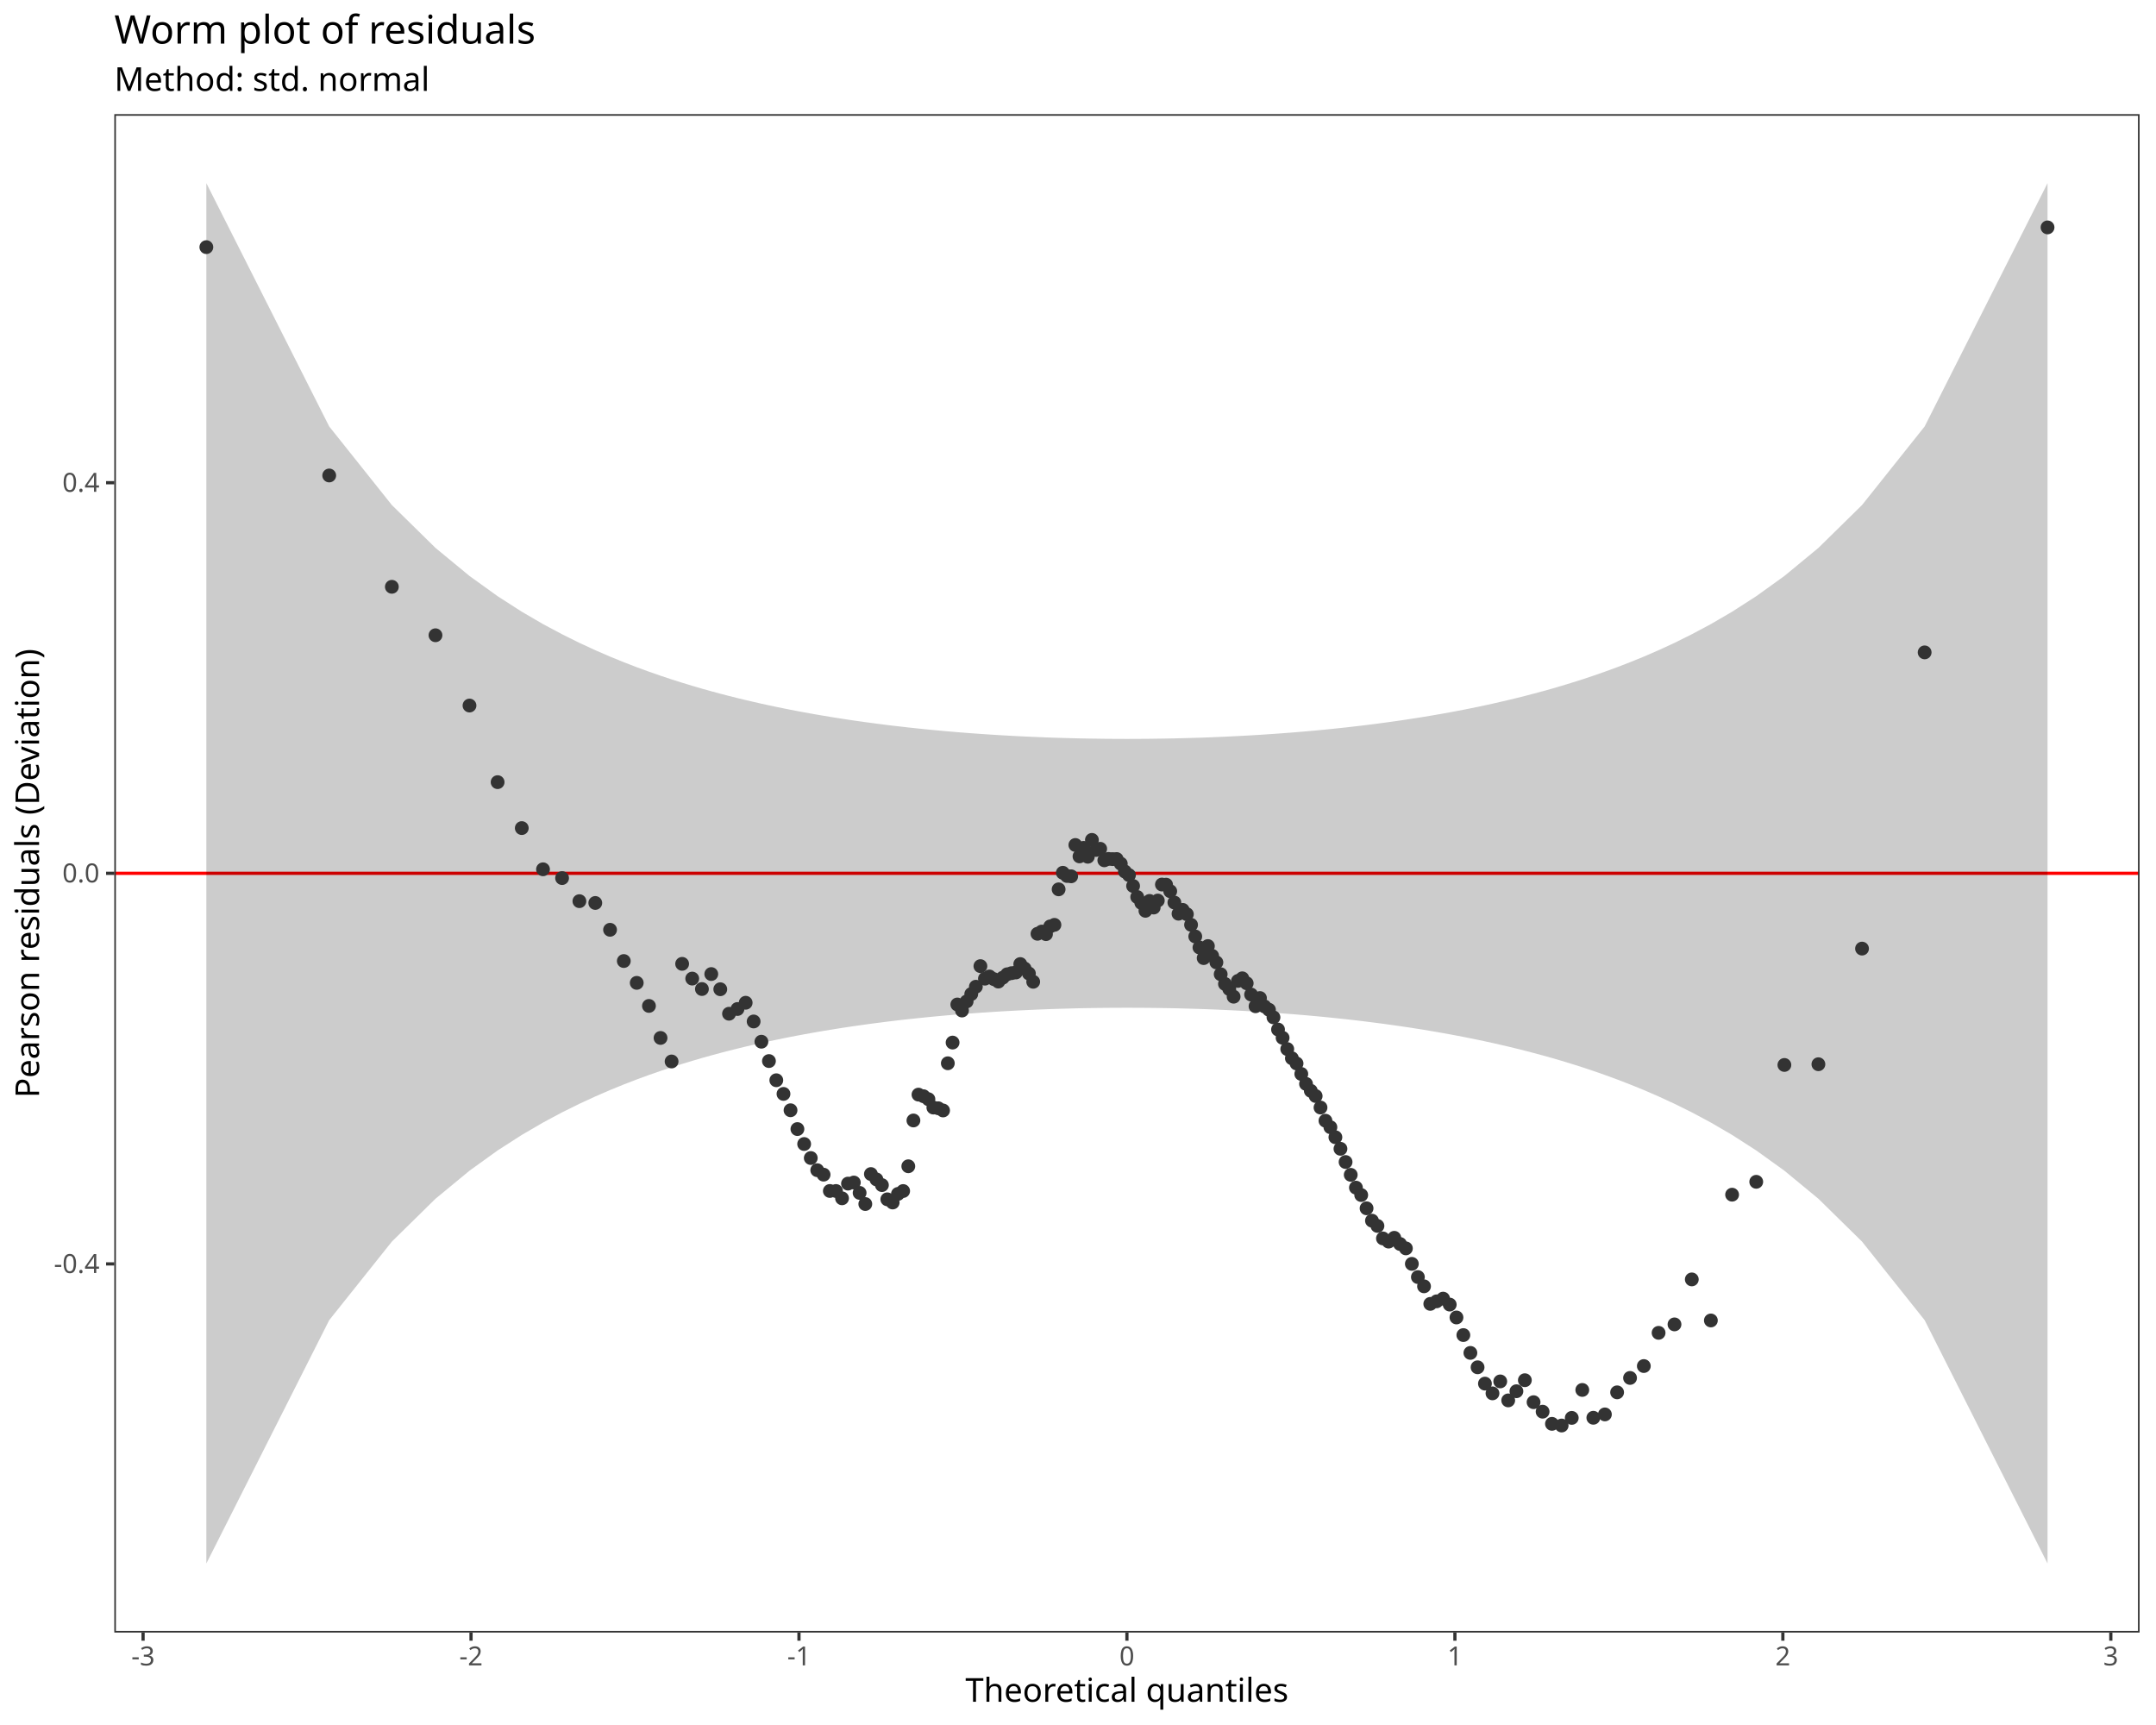
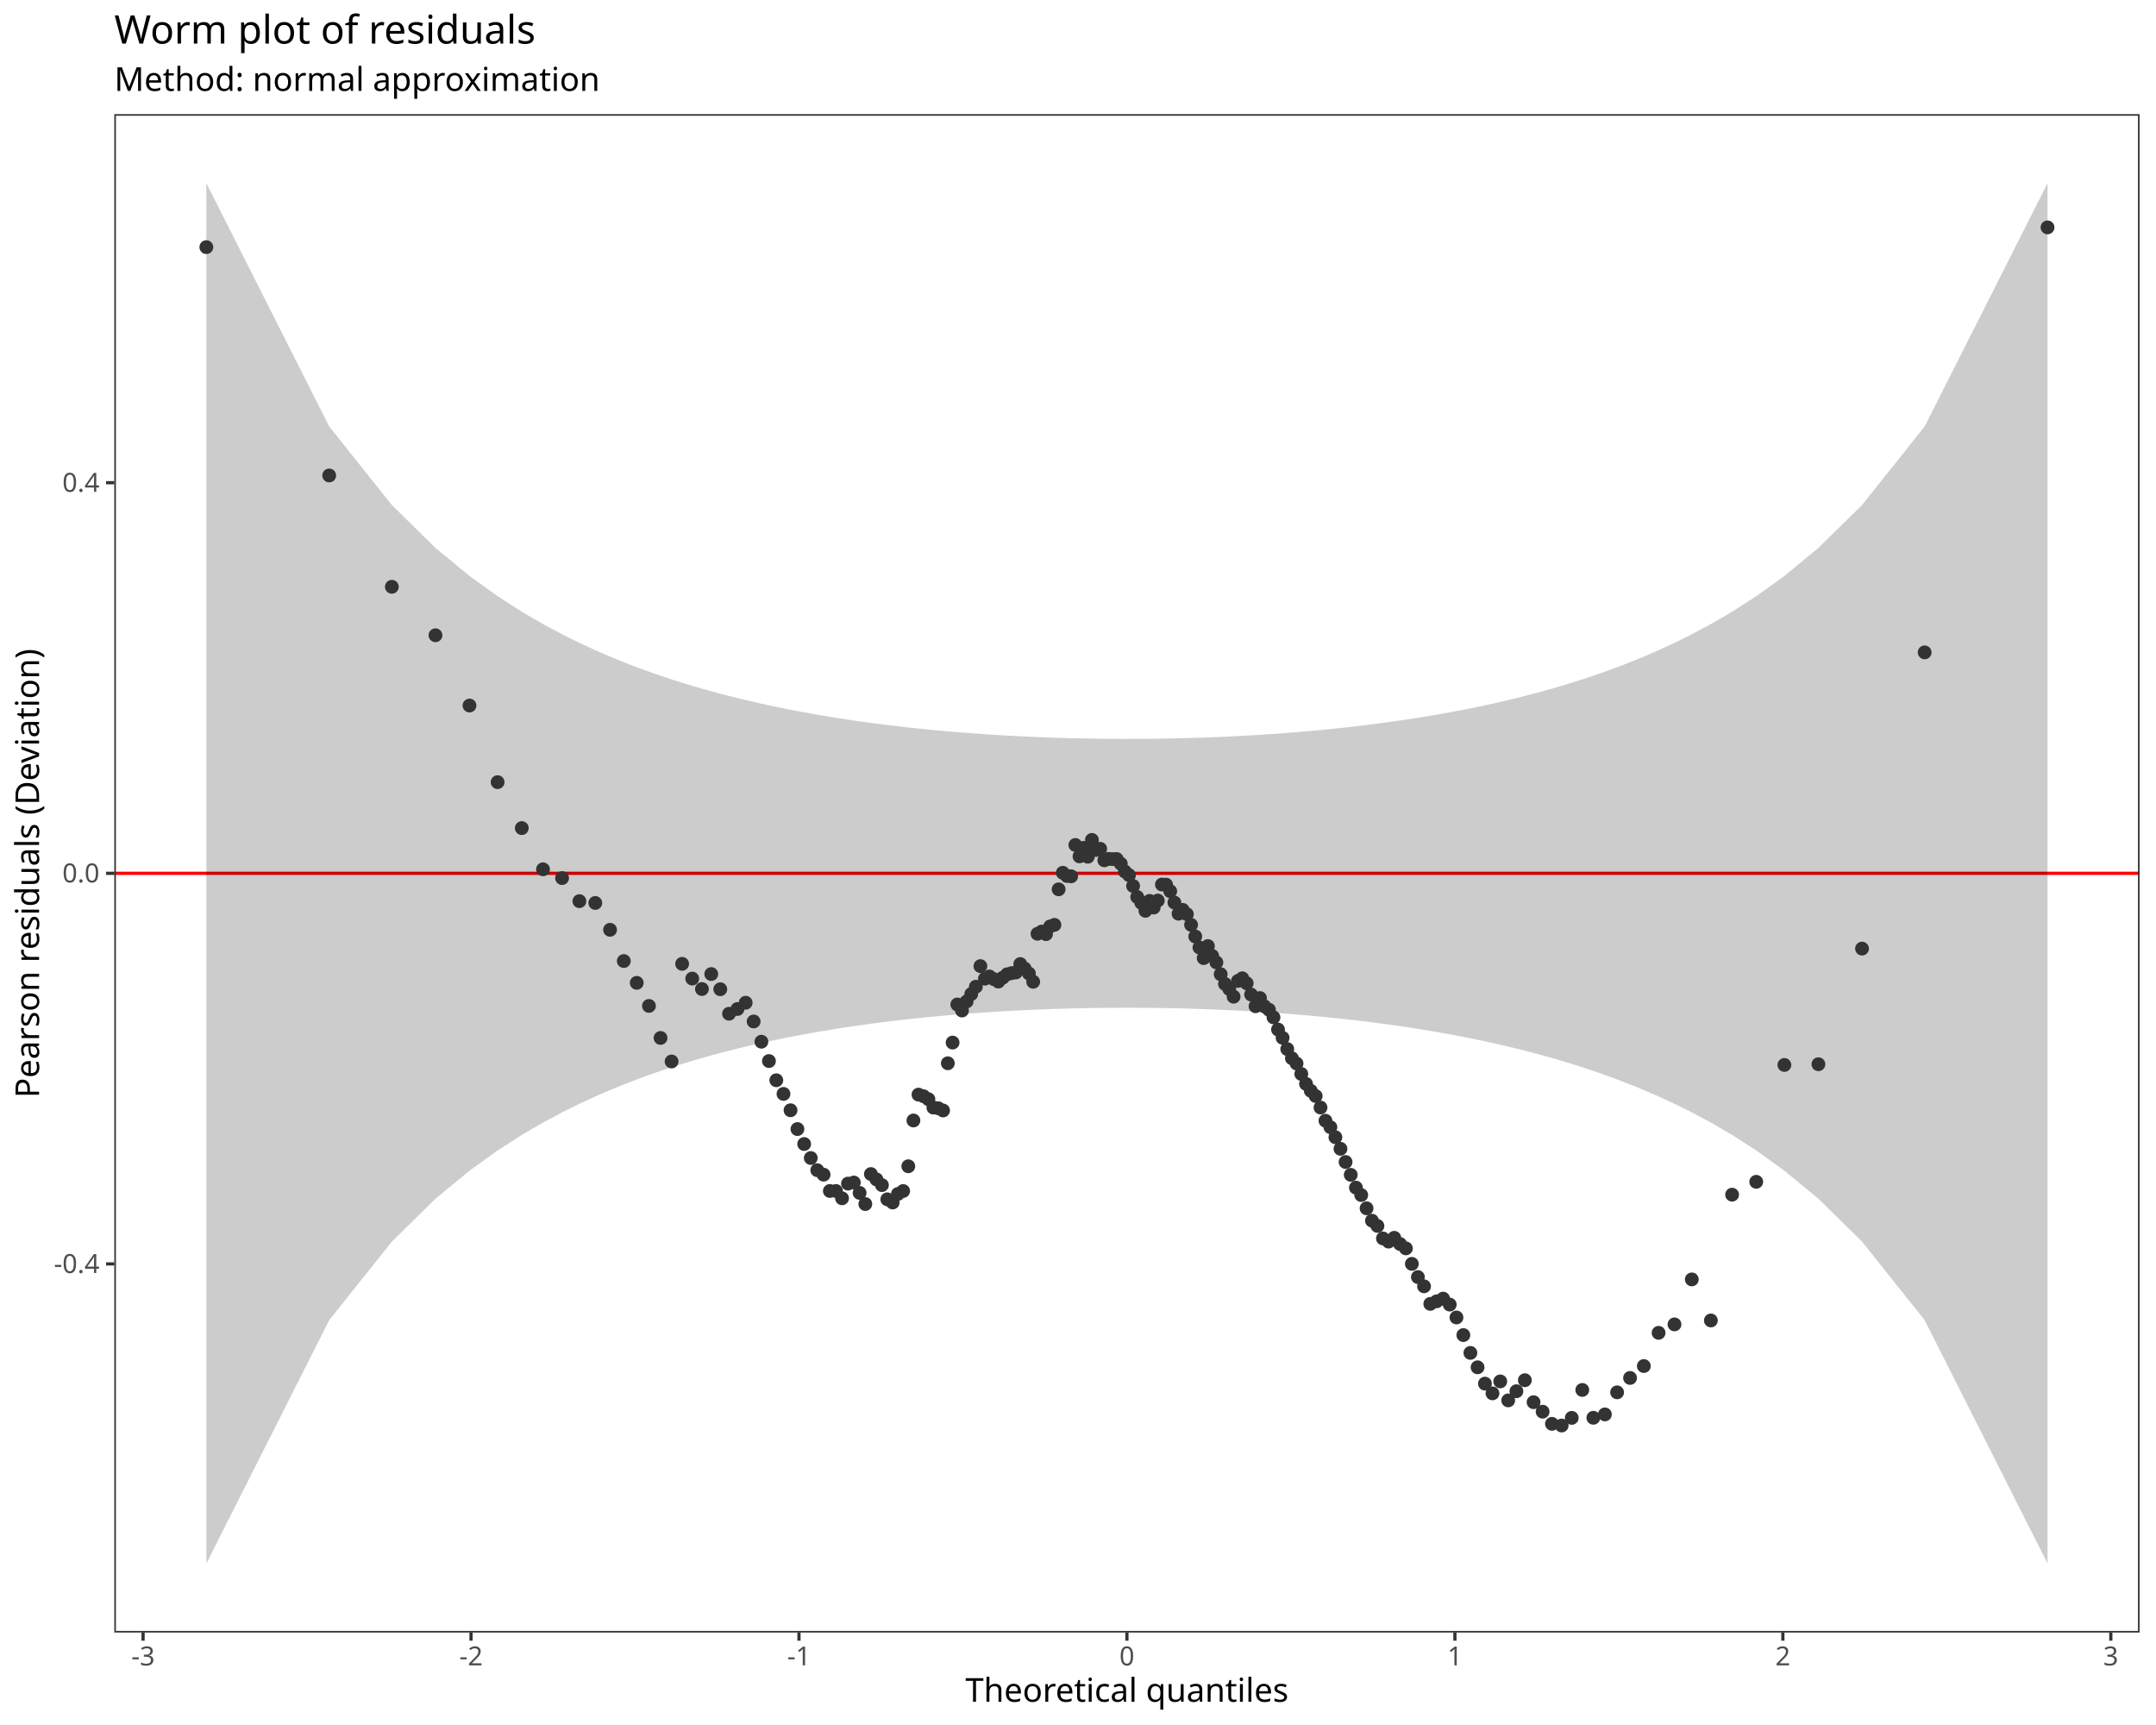
<svg xmlns="http://www.w3.org/2000/svg" class="svglite" data-engine-version="2.0" width="720.00pt" height="576.00pt" viewBox="0 0 720.00 576.00">
  <defs>
    <style type="text/css">
    .svglite line, .svglite polyline, .svglite polygon, .svglite path, .svglite rect, .svglite circle {
      fill: none;
      stroke: #000000;
      stroke-linecap: round;
      stroke-linejoin: round;
      stroke-miterlimit: 10.00;
    }
  </style>
  </defs>
  <rect width="100%" height="100%" style="stroke: none; fill: #FFFFFF;" />
  <defs>
    <clipPath id="cpMC4wMHw3MjAuMDB8MC4wMHw1NzYuMDA=">
      <rect x="0.00" y="0.00" width="720.00" height="576.00" />
    </clipPath>
  </defs>
  <g clip-path="url(#cpMC4wMHw3MjAuMDB8MC4wMHw1NzYuMDA=)">
    <rect x="-0" y="0.00" width="720.00" height="576.00" style="stroke-width: 1.07; stroke: #FFFFFF; fill: #FFFFFF;" />
  </g>
  <defs>
    <clipPath id="cpMzguMTd8NzE0LjUyfDM4LjEyfDU0NS4xMQ==">
      <rect x="38.17" y="38.12" width="676.35" height="507.00" />
    </clipPath>
  </defs>
  <g clip-path="url(#cpMzguMTd8NzE0LjUyfDM4LjEyfDU0NS4xMQ==)">
    <rect x="38.17" y="38.12" width="676.35" height="507.00" style="stroke-width: 1.07; stroke: none; fill: #FFFFFF;" />
    <line x1="38.17" y1="291.61" x2="714.52" y2="291.61" style="stroke-width: 1.07; stroke: #FF0000; stroke-linecap: butt;" />
    <polygon points="68.91,61.16 109.94,142.40 130.86,168.64 145.43,182.95 156.79,192.32 166.18,199.08 174.25,204.26 181.34,208.39 187.71,211.79 193.49,214.66 198.80,217.11 203.73,219.25 208.32,221.12 212.64,222.79 216.72,224.28 220.59,225.63 224.28,226.86 227.80,227.97 231.17,229.00 234.41,229.95 237.53,230.82 240.54,231.63 243.46,232.39 246.28,233.10 249.02,233.76 251.68,234.38 254.27,234.97 256.79,235.52 259.25,236.04 261.65,236.53 264.00,237.00 266.30,237.44 268.55,237.86 270.76,238.26 272.92,238.64 275.04,239.00 277.13,239.35 279.18,239.68 281.20,239.99 283.19,240.30 285.14,240.59 287.07,240.86 288.97,241.13 290.84,241.38 292.69,241.63 294.52,241.86 296.32,242.09 298.11,242.31 299.87,242.51 301.61,242.71 303.33,242.91 305.04,243.09 306.73,243.27 308.40,243.44 310.05,243.61 311.70,243.77 313.32,243.92 314.94,244.07 316.53,244.21 318.12,244.34 319.70,244.48 321.26,244.60 322.81,244.72 324.35,244.84 325.89,244.95 327.41,245.06 328.92,245.16 330.42,245.26 331.92,245.36 333.40,245.45 334.88,245.54 336.35,245.62 337.82,245.70 339.27,245.78 340.72,245.85 342.17,245.92 343.61,245.99 345.04,246.05 346.47,246.11 347.89,246.17 349.31,246.23 350.72,246.28 352.13,246.33 353.53,246.37 354.93,246.41 356.33,246.45 357.72,246.49 359.12,246.52 360.50,246.56 361.89,246.58 363.27,246.61 364.65,246.63 366.03,246.65 367.41,246.67 368.79,246.69 370.16,246.70 371.54,246.71 372.91,246.72 374.29,246.72 375.66,246.73 377.03,246.73 378.40,246.72 379.78,246.72 381.15,246.71 382.52,246.70 383.90,246.69 385.28,246.67 386.65,246.65 388.03,246.63 389.42,246.61 390.80,246.58 392.19,246.56 393.57,246.52 394.96,246.49 396.36,246.45 397.76,246.41 399.16,246.37 400.56,246.33 401.97,246.28 403.38,246.23 404.80,246.17 406.22,246.11 407.65,246.05 409.08,245.99 410.52,245.92 411.97,245.85 413.42,245.78 414.87,245.70 416.34,245.62 417.81,245.54 419.29,245.45 420.77,245.36 422.27,245.26 423.77,245.16 425.28,245.06 426.80,244.95 428.33,244.84 429.88,244.72 431.43,244.60 432.99,244.48 434.57,244.34 436.15,244.21 437.75,244.07 439.37,243.92 440.99,243.77 442.64,243.61 444.29,243.44 445.96,243.27 447.65,243.09 449.36,242.91 451.08,242.71 452.82,242.51 454.58,242.31 456.37,242.09 458.17,241.86 460.00,241.63 461.84,241.38 463.72,241.13 465.62,240.86 467.55,240.59 469.50,240.30 471.49,239.99 473.51,239.68 475.56,239.35 477.65,239.00 479.77,238.64 481.93,238.26 484.14,237.86 486.39,237.44 488.69,237.00 491.04,236.53 493.44,236.04 495.90,235.52 498.42,234.97 501.01,234.38 503.67,233.76 506.41,233.10 509.23,232.39 512.14,231.63 515.16,230.82 518.28,229.95 521.52,229.00 524.89,227.97 528.41,226.86 532.10,225.63 535.96,224.28 540.04,222.79 544.36,221.12 548.96,219.25 553.89,217.11 559.20,214.66 564.98,211.79 571.35,208.39 578.44,204.26 586.50,199.08 595.90,192.32 607.26,182.95 621.83,168.64 642.74,142.40 683.78,61.16 683.78,522.07 642.74,440.82 621.83,414.59 607.26,400.28 595.90,390.91 586.50,384.15 578.44,378.97 571.35,374.84 564.98,371.43 559.20,368.57 553.89,366.12 548.96,363.98 544.36,362.11 540.04,360.44 535.96,358.95 532.10,357.60 528.41,356.37 524.89,355.26 521.52,354.23 518.28,353.28 515.16,352.41 512.14,351.60 509.23,350.84 506.41,350.13 503.67,349.47 501.01,348.85 498.42,348.26 495.90,347.71 493.44,347.19 491.04,346.70 488.69,346.23 486.39,345.79 484.14,345.37 481.93,344.97 479.77,344.59 477.65,344.23 475.56,343.88 473.51,343.55 471.49,343.23 469.50,342.93 467.55,342.64 465.62,342.37 463.72,342.10 461.84,341.84 460.00,341.60 458.17,341.37 456.37,341.14 454.58,340.92 452.82,340.71 451.08,340.51 449.36,340.32 447.65,340.14 445.96,339.96 444.29,339.79 442.64,339.62 440.99,339.46 439.37,339.31 437.75,339.16 436.15,339.02 434.57,338.89 432.99,338.75 431.43,338.63 429.88,338.51 428.33,338.39 426.80,338.28 425.28,338.17 423.77,338.07 422.27,337.97 420.77,337.87 419.29,337.78 417.81,337.69 416.34,337.61 414.87,337.53 413.42,337.45 411.97,337.38 410.52,337.31 409.08,337.24 407.65,337.18 406.22,337.11 404.80,337.06 403.38,337.00 401.97,336.95 400.56,336.90 399.16,336.86 397.76,336.82 396.36,336.78 394.96,336.74 393.57,336.70 392.19,336.67 390.80,336.64 389.42,336.62 388.03,336.60 386.65,336.57 385.28,336.56 383.90,336.54 382.52,336.53 381.15,336.52 379.78,336.51 378.40,336.51 377.03,336.50 375.66,336.50 374.29,336.51 372.91,336.51 371.54,336.52 370.16,336.53 368.79,336.54 367.41,336.56 366.03,336.57 364.65,336.60 363.27,336.62 361.89,336.64 360.50,336.67 359.12,336.70 357.72,336.74 356.33,336.78 354.93,336.82 353.53,336.86 352.13,336.90 350.72,336.95 349.31,337.00 347.89,337.06 346.47,337.11 345.04,337.18 343.61,337.24 342.17,337.31 340.72,337.38 339.27,337.45 337.82,337.53 336.35,337.61 334.88,337.69 333.40,337.78 331.92,337.87 330.42,337.97 328.92,338.07 327.41,338.17 325.89,338.28 324.35,338.39 322.81,338.51 321.26,338.63 319.70,338.75 318.12,338.89 316.53,339.02 314.94,339.16 313.32,339.31 311.70,339.46 310.05,339.62 308.40,339.79 306.73,339.96 305.04,340.14 303.33,340.32 301.61,340.51 299.87,340.71 298.11,340.92 296.32,341.14 294.52,341.37 292.69,341.60 290.84,341.84 288.97,342.10 287.07,342.37 285.14,342.64 283.19,342.93 281.20,343.23 279.18,343.55 277.13,343.88 275.04,344.23 272.92,344.59 270.76,344.97 268.55,345.37 266.30,345.79 264.00,346.23 261.65,346.70 259.25,347.19 256.79,347.71 254.27,348.26 251.68,348.85 249.02,349.47 246.28,350.13 243.46,350.84 240.54,351.60 237.53,352.41 234.41,353.28 231.17,354.23 227.80,355.26 224.28,356.37 220.59,357.60 216.72,358.95 212.64,360.44 208.32,362.11 203.73,363.98 198.80,366.12 193.49,368.57 187.71,371.43 181.34,374.84 174.25,378.97 166.18,384.15 156.79,390.91 145.43,400.28 130.86,414.59 109.94,440.82 68.91,522.07 " style="stroke-width: 0.00; stroke: none; stroke-linecap: butt; fill: #000000; fill-opacity: 0.20;" />
    <polyline points="68.91,61.16 109.94,142.40 130.86,168.64 145.43,182.95 156.79,192.32 166.18,199.08 174.25,204.26 181.34,208.39 187.71,211.79 193.49,214.66 198.80,217.11 203.73,219.25 208.32,221.12 212.64,222.79 216.72,224.28 220.59,225.63 224.28,226.86 227.80,227.97 231.17,229.00 234.41,229.95 237.53,230.82 240.54,231.63 243.46,232.39 246.28,233.10 249.02,233.76 251.68,234.38 254.27,234.97 256.79,235.52 259.25,236.04 261.65,236.53 264.00,237.00 266.30,237.44 268.55,237.86 270.76,238.26 272.92,238.64 275.04,239.00 277.13,239.35 279.18,239.68 281.20,239.99 283.19,240.30 285.14,240.59 287.07,240.86 288.97,241.13 290.84,241.38 292.69,241.63 294.52,241.86 296.32,242.09 298.11,242.31 299.87,242.51 301.61,242.71 303.33,242.91 305.04,243.09 306.73,243.27 308.40,243.44 310.05,243.61 311.70,243.77 313.32,243.92 314.94,244.07 316.53,244.21 318.12,244.34 319.70,244.48 321.26,244.60 322.81,244.72 324.35,244.84 325.89,244.95 327.41,245.06 328.92,245.16 330.42,245.26 331.92,245.36 333.40,245.45 334.88,245.54 336.35,245.62 337.82,245.70 339.27,245.78 340.72,245.85 342.17,245.92 343.61,245.99 345.04,246.05 346.47,246.11 347.89,246.17 349.31,246.23 350.72,246.28 352.13,246.33 353.53,246.37 354.93,246.41 356.33,246.45 357.72,246.49 359.12,246.52 360.50,246.56 361.89,246.58 363.27,246.61 364.65,246.63 366.03,246.65 367.41,246.67 368.79,246.69 370.16,246.70 371.54,246.71 372.91,246.72 374.29,246.72 375.66,246.73 377.03,246.73 378.40,246.72 379.78,246.72 381.15,246.71 382.52,246.70 383.90,246.69 385.28,246.67 386.65,246.65 388.03,246.63 389.42,246.61 390.80,246.58 392.19,246.56 393.57,246.52 394.96,246.49 396.36,246.45 397.76,246.41 399.16,246.37 400.56,246.33 401.97,246.28 403.38,246.23 404.80,246.17 406.22,246.11 407.65,246.05 409.08,245.99 410.52,245.92 411.97,245.85 413.42,245.78 414.87,245.70 416.34,245.62 417.81,245.54 419.29,245.45 420.77,245.36 422.27,245.26 423.77,245.16 425.28,245.06 426.80,244.95 428.33,244.84 429.88,244.72 431.43,244.60 432.99,244.48 434.57,244.34 436.15,244.21 437.75,244.07 439.37,243.92 440.99,243.77 442.64,243.61 444.29,243.44 445.96,243.27 447.65,243.09 449.36,242.91 451.08,242.71 452.82,242.51 454.58,242.31 456.37,242.09 458.17,241.86 460.00,241.63 461.84,241.38 463.72,241.13 465.62,240.86 467.55,240.59 469.50,240.30 471.49,239.99 473.51,239.68 475.56,239.35 477.65,239.00 479.77,238.64 481.93,238.26 484.14,237.86 486.39,237.44 488.69,237.00 491.04,236.53 493.44,236.04 495.90,235.52 498.42,234.97 501.01,234.38 503.67,233.76 506.41,233.10 509.23,232.39 512.14,231.63 515.16,230.82 518.28,229.95 521.52,229.00 524.89,227.97 528.41,226.86 532.10,225.63 535.96,224.28 540.04,222.79 544.36,221.12 548.96,219.25 553.89,217.11 559.20,214.66 564.98,211.79 571.35,208.39 578.44,204.26 586.50,199.08 595.90,192.32 607.26,182.95 621.83,168.64 642.74,142.40 683.78,61.16 " style="stroke-width: 1.07; stroke: none; stroke-linecap: butt;" />
    <polyline points="683.78,522.07 642.74,440.82 621.83,414.59 607.26,400.28 595.90,390.91 586.50,384.15 578.44,378.97 571.35,374.84 564.98,371.43 559.20,368.57 553.89,366.12 548.96,363.98 544.36,362.11 540.04,360.44 535.96,358.95 532.10,357.60 528.41,356.37 524.89,355.26 521.52,354.23 518.28,353.28 515.16,352.41 512.14,351.60 509.23,350.84 506.41,350.13 503.67,349.47 501.01,348.85 498.42,348.26 495.90,347.71 493.44,347.19 491.04,346.70 488.69,346.23 486.39,345.79 484.14,345.37 481.93,344.97 479.77,344.59 477.65,344.23 475.56,343.88 473.51,343.55 471.49,343.23 469.50,342.93 467.55,342.64 465.62,342.37 463.72,342.10 461.84,341.84 460.00,341.60 458.17,341.37 456.37,341.14 454.58,340.92 452.82,340.71 451.08,340.51 449.36,340.32 447.65,340.14 445.96,339.96 444.29,339.79 442.64,339.62 440.99,339.46 439.37,339.31 437.75,339.16 436.15,339.02 434.57,338.89 432.99,338.75 431.43,338.63 429.88,338.51 428.33,338.39 426.80,338.28 425.28,338.17 423.77,338.07 422.27,337.97 420.77,337.87 419.29,337.78 417.81,337.69 416.34,337.61 414.87,337.53 413.42,337.45 411.97,337.38 410.52,337.31 409.08,337.24 407.65,337.18 406.22,337.11 404.80,337.06 403.38,337.00 401.97,336.95 400.56,336.90 399.16,336.86 397.76,336.82 396.36,336.78 394.96,336.74 393.57,336.70 392.19,336.67 390.80,336.64 389.42,336.62 388.03,336.60 386.65,336.57 385.28,336.56 383.90,336.54 382.52,336.53 381.15,336.52 379.78,336.51 378.40,336.51 377.03,336.50 375.66,336.50 374.29,336.51 372.91,336.51 371.54,336.52 370.16,336.53 368.79,336.54 367.41,336.56 366.03,336.57 364.65,336.60 363.27,336.62 361.89,336.64 360.50,336.67 359.12,336.70 357.72,336.74 356.33,336.78 354.93,336.82 353.53,336.86 352.13,336.90 350.72,336.95 349.31,337.00 347.89,337.06 346.47,337.11 345.04,337.18 343.61,337.24 342.17,337.31 340.72,337.38 339.27,337.45 337.82,337.53 336.35,337.61 334.88,337.69 333.40,337.78 331.92,337.87 330.42,337.97 328.92,338.07 327.41,338.17 325.89,338.28 324.35,338.39 322.81,338.51 321.26,338.63 319.70,338.75 318.12,338.89 316.53,339.02 314.94,339.16 313.32,339.31 311.70,339.46 310.05,339.62 308.40,339.79 306.73,339.96 305.04,340.14 303.33,340.32 301.61,340.51 299.87,340.71 298.11,340.92 296.32,341.14 294.52,341.37 292.69,341.60 290.84,341.84 288.97,342.10 287.07,342.37 285.14,342.64 283.19,342.93 281.20,343.23 279.18,343.55 277.13,343.88 275.04,344.23 272.92,344.59 270.76,344.97 268.55,345.37 266.30,345.79 264.00,346.23 261.65,346.70 259.25,347.19 256.79,347.71 254.27,348.26 251.68,348.85 249.02,349.47 246.28,350.13 243.46,350.84 240.54,351.60 237.53,352.41 234.41,353.28 231.17,354.23 227.80,355.26 224.28,356.37 220.59,357.60 216.72,358.95 212.64,360.44 208.32,362.11 203.73,363.98 198.80,366.12 193.49,368.57 187.71,371.43 181.34,374.84 174.25,378.97 166.18,384.15 156.79,390.91 145.43,400.28 130.86,414.59 109.94,440.82 68.91,522.07 " style="stroke-width: 1.07; stroke: none; stroke-linecap: butt;" />
    <circle cx="68.91" cy="82.52" r="1.95" style="stroke-width: 0.71; stroke: #333333; fill: #333333;" />
    <circle cx="109.94" cy="158.77" r="1.95" style="stroke-width: 0.71; stroke: #333333; fill: #333333;" />
    <circle cx="130.86" cy="195.94" r="1.95" style="stroke-width: 0.71; stroke: #333333; fill: #333333;" />
    <circle cx="145.43" cy="212.12" r="1.95" style="stroke-width: 0.71; stroke: #333333; fill: #333333;" />
    <circle cx="156.79" cy="235.59" r="1.95" style="stroke-width: 0.71; stroke: #333333; fill: #333333;" />
    <circle cx="166.18" cy="261.17" r="1.95" style="stroke-width: 0.71; stroke: #333333; fill: #333333;" />
    <circle cx="174.25" cy="276.51" r="1.95" style="stroke-width: 0.71; stroke: #333333; fill: #333333;" />
    <circle cx="181.34" cy="290.27" r="1.95" style="stroke-width: 0.71; stroke: #333333; fill: #333333;" />
    <circle cx="187.71" cy="293.20" r="1.95" style="stroke-width: 0.71; stroke: #333333; fill: #333333;" />
    <circle cx="193.49" cy="300.91" r="1.95" style="stroke-width: 0.71; stroke: #333333; fill: #333333;" />
    <circle cx="198.80" cy="301.51" r="1.95" style="stroke-width: 0.71; stroke: #333333; fill: #333333;" />
    <circle cx="203.73" cy="310.47" r="1.95" style="stroke-width: 0.71; stroke: #333333; fill: #333333;" />
    <circle cx="208.32" cy="320.90" r="1.95" style="stroke-width: 0.71; stroke: #333333; fill: #333333;" />
    <circle cx="212.64" cy="328.19" r="1.95" style="stroke-width: 0.71; stroke: #333333; fill: #333333;" />
    <circle cx="216.72" cy="335.89" r="1.95" style="stroke-width: 0.71; stroke: #333333; fill: #333333;" />
    <circle cx="220.59" cy="346.58" r="1.95" style="stroke-width: 0.71; stroke: #333333; fill: #333333;" />
    <circle cx="224.28" cy="354.44" r="1.95" style="stroke-width: 0.71; stroke: #333333; fill: #333333;" />
    <circle cx="227.80" cy="321.84" r="1.95" style="stroke-width: 0.71; stroke: #333333; fill: #333333;" />
    <circle cx="231.17" cy="326.76" r="1.95" style="stroke-width: 0.71; stroke: #333333; fill: #333333;" />
    <circle cx="234.41" cy="330.25" r="1.95" style="stroke-width: 0.71; stroke: #333333; fill: #333333;" />
    <circle cx="237.53" cy="325.25" r="1.95" style="stroke-width: 0.71; stroke: #333333; fill: #333333;" />
    <circle cx="240.54" cy="330.32" r="1.95" style="stroke-width: 0.71; stroke: #333333; fill: #333333;" />
    <circle cx="243.46" cy="338.50" r="1.95" style="stroke-width: 0.71; stroke: #333333; fill: #333333;" />
    <circle cx="246.28" cy="336.92" r="1.95" style="stroke-width: 0.71; stroke: #333333; fill: #333333;" />
    <circle cx="249.02" cy="334.83" r="1.95" style="stroke-width: 0.71; stroke: #333333; fill: #333333;" />
    <circle cx="251.68" cy="341.08" r="1.95" style="stroke-width: 0.71; stroke: #333333; fill: #333333;" />
    <circle cx="254.27" cy="347.84" r="1.95" style="stroke-width: 0.71; stroke: #333333; fill: #333333;" />
    <circle cx="256.79" cy="354.30" r="1.95" style="stroke-width: 0.71; stroke: #333333; fill: #333333;" />
    <circle cx="259.25" cy="360.71" r="1.95" style="stroke-width: 0.71; stroke: #333333; fill: #333333;" />
    <circle cx="261.65" cy="365.27" r="1.95" style="stroke-width: 0.71; stroke: #333333; fill: #333333;" />
    <circle cx="264.00" cy="370.73" r="1.95" style="stroke-width: 0.71; stroke: #333333; fill: #333333;" />
    <circle cx="266.30" cy="377.01" r="1.95" style="stroke-width: 0.71; stroke: #333333; fill: #333333;" />
    <circle cx="268.55" cy="382.00" r="1.95" style="stroke-width: 0.71; stroke: #333333; fill: #333333;" />
    <circle cx="270.76" cy="386.68" r="1.95" style="stroke-width: 0.71; stroke: #333333; fill: #333333;" />
    <circle cx="272.92" cy="390.74" r="1.95" style="stroke-width: 0.71; stroke: #333333; fill: #333333;" />
    <circle cx="275.04" cy="392.23" r="1.95" style="stroke-width: 0.71; stroke: #333333; fill: #333333;" />
    <circle cx="277.13" cy="397.68" r="1.95" style="stroke-width: 0.71; stroke: #333333; fill: #333333;" />
    <circle cx="279.18" cy="397.69" r="1.95" style="stroke-width: 0.71; stroke: #333333; fill: #333333;" />
    <circle cx="281.20" cy="400.13" r="1.95" style="stroke-width: 0.71; stroke: #333333; fill: #333333;" />
    <circle cx="283.19" cy="395.22" r="1.95" style="stroke-width: 0.71; stroke: #333333; fill: #333333;" />
    <circle cx="285.14" cy="394.86" r="1.95" style="stroke-width: 0.71; stroke: #333333; fill: #333333;" />
    <circle cx="287.07" cy="398.32" r="1.95" style="stroke-width: 0.71; stroke: #333333; fill: #333333;" />
    <circle cx="288.97" cy="402.04" r="1.95" style="stroke-width: 0.71; stroke: #333333; fill: #333333;" />
    <circle cx="290.84" cy="392.03" r="1.95" style="stroke-width: 0.71; stroke: #333333; fill: #333333;" />
    <circle cx="292.69" cy="393.82" r="1.95" style="stroke-width: 0.71; stroke: #333333; fill: #333333;" />
    <circle cx="294.52" cy="395.72" r="1.95" style="stroke-width: 0.71; stroke: #333333; fill: #333333;" />
    <circle cx="296.32" cy="400.47" r="1.95" style="stroke-width: 0.71; stroke: #333333; fill: #333333;" />
    <circle cx="298.11" cy="401.53" r="1.95" style="stroke-width: 0.71; stroke: #333333; fill: #333333;" />
    <circle cx="299.87" cy="398.67" r="1.95" style="stroke-width: 0.71; stroke: #333333; fill: #333333;" />
    <circle cx="301.61" cy="397.70" r="1.95" style="stroke-width: 0.71; stroke: #333333; fill: #333333;" />
    <circle cx="303.33" cy="389.43" r="1.95" style="stroke-width: 0.71; stroke: #333333; fill: #333333;" />
    <circle cx="305.04" cy="374.14" r="1.95" style="stroke-width: 0.71; stroke: #333333; fill: #333333;" />
    <circle cx="306.73" cy="365.51" r="1.95" style="stroke-width: 0.71; stroke: #333333; fill: #333333;" />
    <circle cx="308.40" cy="366.04" r="1.95" style="stroke-width: 0.71; stroke: #333333; fill: #333333;" />
    <circle cx="310.05" cy="367.04" r="1.95" style="stroke-width: 0.71; stroke: #333333; fill: #333333;" />
    <circle cx="311.70" cy="369.83" r="1.95" style="stroke-width: 0.71; stroke: #333333; fill: #333333;" />
    <circle cx="313.32" cy="370.06" r="1.95" style="stroke-width: 0.71; stroke: #333333; fill: #333333;" />
    <circle cx="314.94" cy="370.80" r="1.95" style="stroke-width: 0.71; stroke: #333333; fill: #333333;" />
    <circle cx="316.53" cy="355.04" r="1.95" style="stroke-width: 0.71; stroke: #333333; fill: #333333;" />
    <circle cx="318.12" cy="348.13" r="1.95" style="stroke-width: 0.71; stroke: #333333; fill: #333333;" />
    <circle cx="319.70" cy="335.41" r="1.95" style="stroke-width: 0.71; stroke: #333333; fill: #333333;" />
    <circle cx="321.26" cy="337.43" r="1.95" style="stroke-width: 0.71; stroke: #333333; fill: #333333;" />
    <circle cx="322.81" cy="334.40" r="1.95" style="stroke-width: 0.71; stroke: #333333; fill: #333333;" />
    <circle cx="324.35" cy="331.93" r="1.95" style="stroke-width: 0.71; stroke: #333333; fill: #333333;" />
    <circle cx="325.89" cy="329.48" r="1.95" style="stroke-width: 0.71; stroke: #333333; fill: #333333;" />
    <circle cx="327.41" cy="322.60" r="1.95" style="stroke-width: 0.71; stroke: #333333; fill: #333333;" />
    <circle cx="328.92" cy="326.79" r="1.95" style="stroke-width: 0.71; stroke: #333333; fill: #333333;" />
    <circle cx="330.42" cy="326.06" r="1.95" style="stroke-width: 0.71; stroke: #333333; fill: #333333;" />
    <circle cx="331.92" cy="326.95" r="1.95" style="stroke-width: 0.71; stroke: #333333; fill: #333333;" />
    <circle cx="333.40" cy="327.76" r="1.95" style="stroke-width: 0.71; stroke: #333333; fill: #333333;" />
    <circle cx="334.88" cy="326.46" r="1.95" style="stroke-width: 0.71; stroke: #333333; fill: #333333;" />
    <circle cx="336.35" cy="325.32" r="1.95" style="stroke-width: 0.71; stroke: #333333; fill: #333333;" />
    <circle cx="337.82" cy="324.95" r="1.95" style="stroke-width: 0.71; stroke: #333333; fill: #333333;" />
    <circle cx="339.27" cy="324.72" r="1.95" style="stroke-width: 0.71; stroke: #333333; fill: #333333;" />
    <circle cx="340.72" cy="321.91" r="1.95" style="stroke-width: 0.71; stroke: #333333; fill: #333333;" />
    <circle cx="342.17" cy="323.41" r="1.95" style="stroke-width: 0.71; stroke: #333333; fill: #333333;" />
    <circle cx="343.61" cy="325.07" r="1.95" style="stroke-width: 0.71; stroke: #333333; fill: #333333;" />
    <circle cx="345.04" cy="327.83" r="1.95" style="stroke-width: 0.71; stroke: #333333; fill: #333333;" />
    <circle cx="346.47" cy="311.80" r="1.95" style="stroke-width: 0.71; stroke: #333333; fill: #333333;" />
    <circle cx="347.89" cy="311.06" r="1.95" style="stroke-width: 0.71; stroke: #333333; fill: #333333;" />
    <circle cx="349.31" cy="311.92" r="1.95" style="stroke-width: 0.71; stroke: #333333; fill: #333333;" />
    <circle cx="350.72" cy="309.33" r="1.95" style="stroke-width: 0.71; stroke: #333333; fill: #333333;" />
    <circle cx="352.13" cy="308.82" r="1.95" style="stroke-width: 0.71; stroke: #333333; fill: #333333;" />
    <circle cx="353.53" cy="296.96" r="1.95" style="stroke-width: 0.71; stroke: #333333; fill: #333333;" />
    <circle cx="354.93" cy="291.43" r="1.95" style="stroke-width: 0.71; stroke: #333333; fill: #333333;" />
    <circle cx="356.33" cy="292.50" r="1.95" style="stroke-width: 0.71; stroke: #333333; fill: #333333;" />
    <circle cx="357.72" cy="292.61" r="1.95" style="stroke-width: 0.71; stroke: #333333; fill: #333333;" />
    <circle cx="359.12" cy="282.15" r="1.95" style="stroke-width: 0.71; stroke: #333333; fill: #333333;" />
    <circle cx="360.50" cy="285.96" r="1.95" style="stroke-width: 0.71; stroke: #333333; fill: #333333;" />
    <circle cx="361.89" cy="283.11" r="1.95" style="stroke-width: 0.71; stroke: #333333; fill: #333333;" />
    <circle cx="363.27" cy="286.08" r="1.95" style="stroke-width: 0.71; stroke: #333333; fill: #333333;" />
    <circle cx="364.65" cy="280.45" r="1.95" style="stroke-width: 0.71; stroke: #333333; fill: #333333;" />
    <circle cx="366.03" cy="283.82" r="1.95" style="stroke-width: 0.71; stroke: #333333; fill: #333333;" />
    <circle cx="367.41" cy="283.42" r="1.95" style="stroke-width: 0.71; stroke: #333333; fill: #333333;" />
    <circle cx="368.79" cy="287.27" r="1.95" style="stroke-width: 0.71; stroke: #333333; fill: #333333;" />
    <circle cx="370.16" cy="286.80" r="1.95" style="stroke-width: 0.71; stroke: #333333; fill: #333333;" />
    <circle cx="371.54" cy="286.87" r="1.95" style="stroke-width: 0.71; stroke: #333333; fill: #333333;" />
    <circle cx="372.91" cy="286.84" r="1.95" style="stroke-width: 0.71; stroke: #333333; fill: #333333;" />
    <circle cx="374.29" cy="288.40" r="1.95" style="stroke-width: 0.71; stroke: #333333; fill: #333333;" />
    <circle cx="375.66" cy="291.02" r="1.95" style="stroke-width: 0.71; stroke: #333333; fill: #333333;" />
    <circle cx="377.03" cy="292.21" r="1.95" style="stroke-width: 0.71; stroke: #333333; fill: #333333;" />
    <circle cx="378.40" cy="295.84" r="1.95" style="stroke-width: 0.71; stroke: #333333; fill: #333333;" />
    <circle cx="379.78" cy="299.52" r="1.95" style="stroke-width: 0.71; stroke: #333333; fill: #333333;" />
    <circle cx="381.15" cy="301.49" r="1.95" style="stroke-width: 0.71; stroke: #333333; fill: #333333;" />
    <circle cx="382.52" cy="304.13" r="1.95" style="stroke-width: 0.71; stroke: #333333; fill: #333333;" />
    <circle cx="383.90" cy="300.83" r="1.95" style="stroke-width: 0.71; stroke: #333333; fill: #333333;" />
    <circle cx="385.28" cy="303.04" r="1.95" style="stroke-width: 0.71; stroke: #333333; fill: #333333;" />
    <circle cx="386.65" cy="300.70" r="1.95" style="stroke-width: 0.71; stroke: #333333; fill: #333333;" />
    <circle cx="388.03" cy="295.36" r="1.95" style="stroke-width: 0.71; stroke: #333333; fill: #333333;" />
    <circle cx="389.42" cy="295.40" r="1.95" style="stroke-width: 0.71; stroke: #333333; fill: #333333;" />
    <circle cx="390.80" cy="297.59" r="1.95" style="stroke-width: 0.71; stroke: #333333; fill: #333333;" />
    <circle cx="392.19" cy="301.37" r="1.95" style="stroke-width: 0.71; stroke: #333333; fill: #333333;" />
    <circle cx="393.57" cy="305.10" r="1.95" style="stroke-width: 0.71; stroke: #333333; fill: #333333;" />
    <circle cx="394.96" cy="303.82" r="1.95" style="stroke-width: 0.71; stroke: #333333; fill: #333333;" />
    <circle cx="396.36" cy="305.26" r="1.95" style="stroke-width: 0.71; stroke: #333333; fill: #333333;" />
    <circle cx="397.76" cy="308.81" r="1.95" style="stroke-width: 0.71; stroke: #333333; fill: #333333;" />
    <circle cx="399.16" cy="312.70" r="1.95" style="stroke-width: 0.71; stroke: #333333; fill: #333333;" />
    <circle cx="400.56" cy="316.38" r="1.95" style="stroke-width: 0.71; stroke: #333333; fill: #333333;" />
    <circle cx="401.97" cy="319.92" r="1.95" style="stroke-width: 0.71; stroke: #333333; fill: #333333;" />
    <circle cx="403.38" cy="315.90" r="1.95" style="stroke-width: 0.71; stroke: #333333; fill: #333333;" />
    <circle cx="404.80" cy="319.16" r="1.95" style="stroke-width: 0.71; stroke: #333333; fill: #333333;" />
    <circle cx="406.22" cy="321.36" r="1.95" style="stroke-width: 0.71; stroke: #333333; fill: #333333;" />
    <circle cx="407.65" cy="325.31" r="1.95" style="stroke-width: 0.71; stroke: #333333; fill: #333333;" />
    <circle cx="409.08" cy="328.54" r="1.95" style="stroke-width: 0.71; stroke: #333333; fill: #333333;" />
    <circle cx="410.52" cy="330.25" r="1.95" style="stroke-width: 0.71; stroke: #333333; fill: #333333;" />
    <circle cx="411.97" cy="332.81" r="1.95" style="stroke-width: 0.71; stroke: #333333; fill: #333333;" />
    <circle cx="413.42" cy="327.54" r="1.95" style="stroke-width: 0.71; stroke: #333333; fill: #333333;" />
    <circle cx="414.87" cy="326.67" r="1.95" style="stroke-width: 0.71; stroke: #333333; fill: #333333;" />
    <circle cx="416.34" cy="328.33" r="1.95" style="stroke-width: 0.71; stroke: #333333; fill: #333333;" />
    <circle cx="417.81" cy="332.09" r="1.95" style="stroke-width: 0.71; stroke: #333333; fill: #333333;" />
    <circle cx="419.29" cy="336.00" r="1.95" style="stroke-width: 0.71; stroke: #333333; fill: #333333;" />
    <circle cx="420.77" cy="333.26" r="1.95" style="stroke-width: 0.71; stroke: #333333; fill: #333333;" />
    <circle cx="422.27" cy="336.05" r="1.95" style="stroke-width: 0.71; stroke: #333333; fill: #333333;" />
    <circle cx="423.77" cy="337.16" r="1.95" style="stroke-width: 0.71; stroke: #333333; fill: #333333;" />
    <circle cx="425.28" cy="339.71" r="1.95" style="stroke-width: 0.71; stroke: #333333; fill: #333333;" />
    <circle cx="426.80" cy="343.77" r="1.95" style="stroke-width: 0.71; stroke: #333333; fill: #333333;" />
    <circle cx="428.33" cy="346.54" r="1.95" style="stroke-width: 0.71; stroke: #333333; fill: #333333;" />
    <circle cx="429.88" cy="350.29" r="1.95" style="stroke-width: 0.71; stroke: #333333; fill: #333333;" />
    <circle cx="431.43" cy="353.36" r="1.95" style="stroke-width: 0.71; stroke: #333333; fill: #333333;" />
    <circle cx="432.99" cy="355.11" r="1.95" style="stroke-width: 0.71; stroke: #333333; fill: #333333;" />
    <circle cx="434.57" cy="358.61" r="1.95" style="stroke-width: 0.71; stroke: #333333; fill: #333333;" />
    <circle cx="436.15" cy="361.92" r="1.95" style="stroke-width: 0.71; stroke: #333333; fill: #333333;" />
    <circle cx="437.75" cy="364.24" r="1.95" style="stroke-width: 0.71; stroke: #333333; fill: #333333;" />
    <circle cx="439.37" cy="365.98" r="1.95" style="stroke-width: 0.71; stroke: #333333; fill: #333333;" />
    <circle cx="440.99" cy="369.82" r="1.95" style="stroke-width: 0.71; stroke: #333333; fill: #333333;" />
    <circle cx="442.64" cy="374.22" r="1.95" style="stroke-width: 0.71; stroke: #333333; fill: #333333;" />
    <circle cx="444.29" cy="376.39" r="1.95" style="stroke-width: 0.71; stroke: #333333; fill: #333333;" />
    <circle cx="445.96" cy="379.74" r="1.95" style="stroke-width: 0.71; stroke: #333333; fill: #333333;" />
    <circle cx="447.65" cy="383.60" r="1.95" style="stroke-width: 0.71; stroke: #333333; fill: #333333;" />
    <circle cx="449.36" cy="388.01" r="1.95" style="stroke-width: 0.71; stroke: #333333; fill: #333333;" />
    <circle cx="451.08" cy="392.29" r="1.95" style="stroke-width: 0.71; stroke: #333333; fill: #333333;" />
    <circle cx="452.82" cy="396.57" r="1.95" style="stroke-width: 0.71; stroke: #333333; fill: #333333;" />
    <circle cx="454.58" cy="399.04" r="1.95" style="stroke-width: 0.71; stroke: #333333; fill: #333333;" />
    <circle cx="456.37" cy="403.47" r="1.95" style="stroke-width: 0.71; stroke: #333333; fill: #333333;" />
    <circle cx="458.17" cy="407.60" r="1.95" style="stroke-width: 0.71; stroke: #333333; fill: #333333;" />
    <circle cx="460.00" cy="409.35" r="1.95" style="stroke-width: 0.71; stroke: #333333; fill: #333333;" />
    <circle cx="461.84" cy="413.53" r="1.95" style="stroke-width: 0.71; stroke: #333333; fill: #333333;" />
    <circle cx="463.72" cy="414.59" r="1.95" style="stroke-width: 0.71; stroke: #333333; fill: #333333;" />
    <circle cx="465.62" cy="413.32" r="1.95" style="stroke-width: 0.71; stroke: #333333; fill: #333333;" />
    <circle cx="467.55" cy="415.38" r="1.95" style="stroke-width: 0.71; stroke: #333333; fill: #333333;" />
    <circle cx="469.50" cy="416.85" r="1.95" style="stroke-width: 0.71; stroke: #333333; fill: #333333;" />
    <circle cx="471.49" cy="422.02" r="1.95" style="stroke-width: 0.71; stroke: #333333; fill: #333333;" />
    <circle cx="473.51" cy="426.43" r="1.95" style="stroke-width: 0.71; stroke: #333333; fill: #333333;" />
    <circle cx="475.56" cy="429.52" r="1.95" style="stroke-width: 0.71; stroke: #333333; fill: #333333;" />
    <circle cx="477.65" cy="435.38" r="1.95" style="stroke-width: 0.71; stroke: #333333; fill: #333333;" />
    <circle cx="479.77" cy="434.53" r="1.95" style="stroke-width: 0.71; stroke: #333333; fill: #333333;" />
    <circle cx="481.93" cy="433.63" r="1.95" style="stroke-width: 0.71; stroke: #333333; fill: #333333;" />
    <circle cx="484.14" cy="435.62" r="1.95" style="stroke-width: 0.71; stroke: #333333; fill: #333333;" />
    <circle cx="486.39" cy="439.92" r="1.95" style="stroke-width: 0.71; stroke: #333333; fill: #333333;" />
    <circle cx="488.69" cy="445.80" r="1.95" style="stroke-width: 0.71; stroke: #333333; fill: #333333;" />
    <circle cx="491.04" cy="451.75" r="1.95" style="stroke-width: 0.71; stroke: #333333; fill: #333333;" />
    <circle cx="493.44" cy="456.56" r="1.95" style="stroke-width: 0.71; stroke: #333333; fill: #333333;" />
    <circle cx="495.90" cy="462.01" r="1.95" style="stroke-width: 0.71; stroke: #333333; fill: #333333;" />
    <circle cx="498.42" cy="465.26" r="1.95" style="stroke-width: 0.71; stroke: #333333; fill: #333333;" />
    <circle cx="501.01" cy="461.27" r="1.95" style="stroke-width: 0.71; stroke: #333333; fill: #333333;" />
    <circle cx="503.67" cy="467.61" r="1.95" style="stroke-width: 0.71; stroke: #333333; fill: #333333;" />
    <circle cx="506.41" cy="464.55" r="1.95" style="stroke-width: 0.71; stroke: #333333; fill: #333333;" />
    <circle cx="509.23" cy="460.87" r="1.95" style="stroke-width: 0.71; stroke: #333333; fill: #333333;" />
    <circle cx="512.14" cy="468.21" r="1.95" style="stroke-width: 0.71; stroke: #333333; fill: #333333;" />
    <circle cx="515.16" cy="471.38" r="1.95" style="stroke-width: 0.71; stroke: #333333; fill: #333333;" />
    <circle cx="518.28" cy="475.44" r="1.95" style="stroke-width: 0.71; stroke: #333333; fill: #333333;" />
    <circle cx="521.52" cy="476.00" r="1.95" style="stroke-width: 0.71; stroke: #333333; fill: #333333;" />
    <circle cx="524.89" cy="473.45" r="1.95" style="stroke-width: 0.71; stroke: #333333; fill: #333333;" />
    <circle cx="528.41" cy="464.12" r="1.95" style="stroke-width: 0.71; stroke: #333333; fill: #333333;" />
    <circle cx="532.10" cy="473.41" r="1.95" style="stroke-width: 0.71; stroke: #333333; fill: #333333;" />
    <circle cx="535.96" cy="472.29" r="1.95" style="stroke-width: 0.71; stroke: #333333; fill: #333333;" />
    <circle cx="540.04" cy="464.92" r="1.95" style="stroke-width: 0.71; stroke: #333333; fill: #333333;" />
    <circle cx="544.36" cy="460.11" r="1.95" style="stroke-width: 0.71; stroke: #333333; fill: #333333;" />
    <circle cx="548.96" cy="456.14" r="1.95" style="stroke-width: 0.71; stroke: #333333; fill: #333333;" />
    <circle cx="553.89" cy="445.05" r="1.95" style="stroke-width: 0.71; stroke: #333333; fill: #333333;" />
    <circle cx="559.20" cy="442.23" r="1.95" style="stroke-width: 0.71; stroke: #333333; fill: #333333;" />
    <circle cx="564.98" cy="427.21" r="1.95" style="stroke-width: 0.71; stroke: #333333; fill: #333333;" />
    <circle cx="571.35" cy="440.92" r="1.95" style="stroke-width: 0.71; stroke: #333333; fill: #333333;" />
    <circle cx="578.44" cy="398.92" r="1.95" style="stroke-width: 0.71; stroke: #333333; fill: #333333;" />
    <circle cx="586.50" cy="394.62" r="1.95" style="stroke-width: 0.71; stroke: #333333; fill: #333333;" />
    <circle cx="595.90" cy="355.60" r="1.95" style="stroke-width: 0.71; stroke: #333333; fill: #333333;" />
    <circle cx="607.26" cy="355.36" r="1.95" style="stroke-width: 0.71; stroke: #333333; fill: #333333;" />
    <circle cx="621.83" cy="316.75" r="1.95" style="stroke-width: 0.71; stroke: #333333; fill: #333333;" />
    <circle cx="642.74" cy="217.84" r="1.95" style="stroke-width: 0.71; stroke: #333333; fill: #333333;" />
    <circle cx="683.78" cy="75.93" r="1.95" style="stroke-width: 0.71; stroke: #333333; fill: #333333;" />
    <rect x="38.17" y="38.12" width="676.35" height="507.00" style="stroke-width: 1.07; stroke: #333333;" />
  </g>
  <g clip-path="url(#cpMC4wMHw3MjAuMDB8MC4wMHw1NzYuMDA=)">
    <text x="33.24" y="425.07" text-anchor="end" style="font-size: 8.80px; fill: #4D4D4D; font-family: sans;" textLength="15.16px" lengthAdjust="spacingAndGlyphs">-0.4</text>
    <text x="33.24" y="294.64" text-anchor="end" style="font-size: 8.80px; fill: #4D4D4D; font-family: sans;" textLength="12.23px" lengthAdjust="spacingAndGlyphs">0.0</text>
    <text x="33.24" y="164.22" text-anchor="end" style="font-size: 8.80px; fill: #4D4D4D; font-family: sans;" textLength="12.23px" lengthAdjust="spacingAndGlyphs">0.4</text>
    <polyline points="35.43,422.04 38.17,422.04 " style="stroke-width: 1.07; stroke: #333333; stroke-linecap: butt;" />
    <polyline points="35.43,291.61 38.17,291.61 " style="stroke-width: 1.07; stroke: #333333; stroke-linecap: butt;" />
    <polyline points="35.43,161.19 38.17,161.19 " style="stroke-width: 1.07; stroke: #333333; stroke-linecap: butt;" />
    <polyline points="47.78,547.85 47.78,545.11 " style="stroke-width: 1.07; stroke: #333333; stroke-linecap: butt;" />
    <polyline points="157.30,547.85 157.30,545.11 " style="stroke-width: 1.07; stroke: #333333; stroke-linecap: butt;" />
    <polyline points="266.82,547.85 266.82,545.11 " style="stroke-width: 1.07; stroke: #333333; stroke-linecap: butt;" />
    <polyline points="376.34,547.85 376.34,545.11 " style="stroke-width: 1.07; stroke: #333333; stroke-linecap: butt;" />
    <polyline points="485.87,547.85 485.87,545.11 " style="stroke-width: 1.07; stroke: #333333; stroke-linecap: butt;" />
    <polyline points="595.39,547.85 595.39,545.11 " style="stroke-width: 1.07; stroke: #333333; stroke-linecap: butt;" />
    <polyline points="704.91,547.85 704.91,545.11 " style="stroke-width: 1.07; stroke: #333333; stroke-linecap: butt;" />
    <text x="47.78" y="556.10" text-anchor="middle" style="font-size: 8.80px; fill: #4D4D4D; font-family: sans;" textLength="7.82px" lengthAdjust="spacingAndGlyphs">-3</text>
    <text x="157.30" y="556.10" text-anchor="middle" style="font-size: 8.80px; fill: #4D4D4D; font-family: sans;" textLength="7.82px" lengthAdjust="spacingAndGlyphs">-2</text>
    <text x="266.82" y="556.10" text-anchor="middle" style="font-size: 8.80px; fill: #4D4D4D; font-family: sans;" textLength="7.82px" lengthAdjust="spacingAndGlyphs">-1</text>
    <text x="376.34" y="556.10" text-anchor="middle" style="font-size: 8.80px; fill: #4D4D4D; font-family: sans;" textLength="4.89px" lengthAdjust="spacingAndGlyphs">0</text>
    <text x="485.87" y="556.10" text-anchor="middle" style="font-size: 8.80px; fill: #4D4D4D; font-family: sans;" textLength="4.89px" lengthAdjust="spacingAndGlyphs">1</text>
    <text x="595.39" y="556.10" text-anchor="middle" style="font-size: 8.80px; fill: #4D4D4D; font-family: sans;" textLength="4.89px" lengthAdjust="spacingAndGlyphs">2</text>
    <text x="704.91" y="556.10" text-anchor="middle" style="font-size: 8.80px; fill: #4D4D4D; font-family: sans;" textLength="4.89px" lengthAdjust="spacingAndGlyphs">3</text>
    <text x="376.34" y="568.24" text-anchor="middle" style="font-size: 11.00px; font-family: sans;" textLength="101.51px" lengthAdjust="spacingAndGlyphs">Theoretical quantiles</text>
    <text transform="translate(13.05,291.61) rotate(-90)" text-anchor="middle" style="font-size: 11.00px; font-family: sans;" textLength="144.31px" lengthAdjust="spacingAndGlyphs">Pearson residuals (Deviation)</text>
-     <text x="38.17" y="30.35" style="font-size: 11.00px; font-family: sans;" textLength="97.22px" lengthAdjust="spacingAndGlyphs">Method: std. normal</text>
+     <text x="38.17" y="30.35" style="font-size: 11.00px; font-family: sans;" textLength="148.59px" lengthAdjust="spacingAndGlyphs">Method: normal approximation</text>
    <text x="38.17" y="14.56" style="font-size: 13.20px; font-family: sans;" textLength="131.32px" lengthAdjust="spacingAndGlyphs">Worm plot of residuals</text>
  </g>
</svg>
